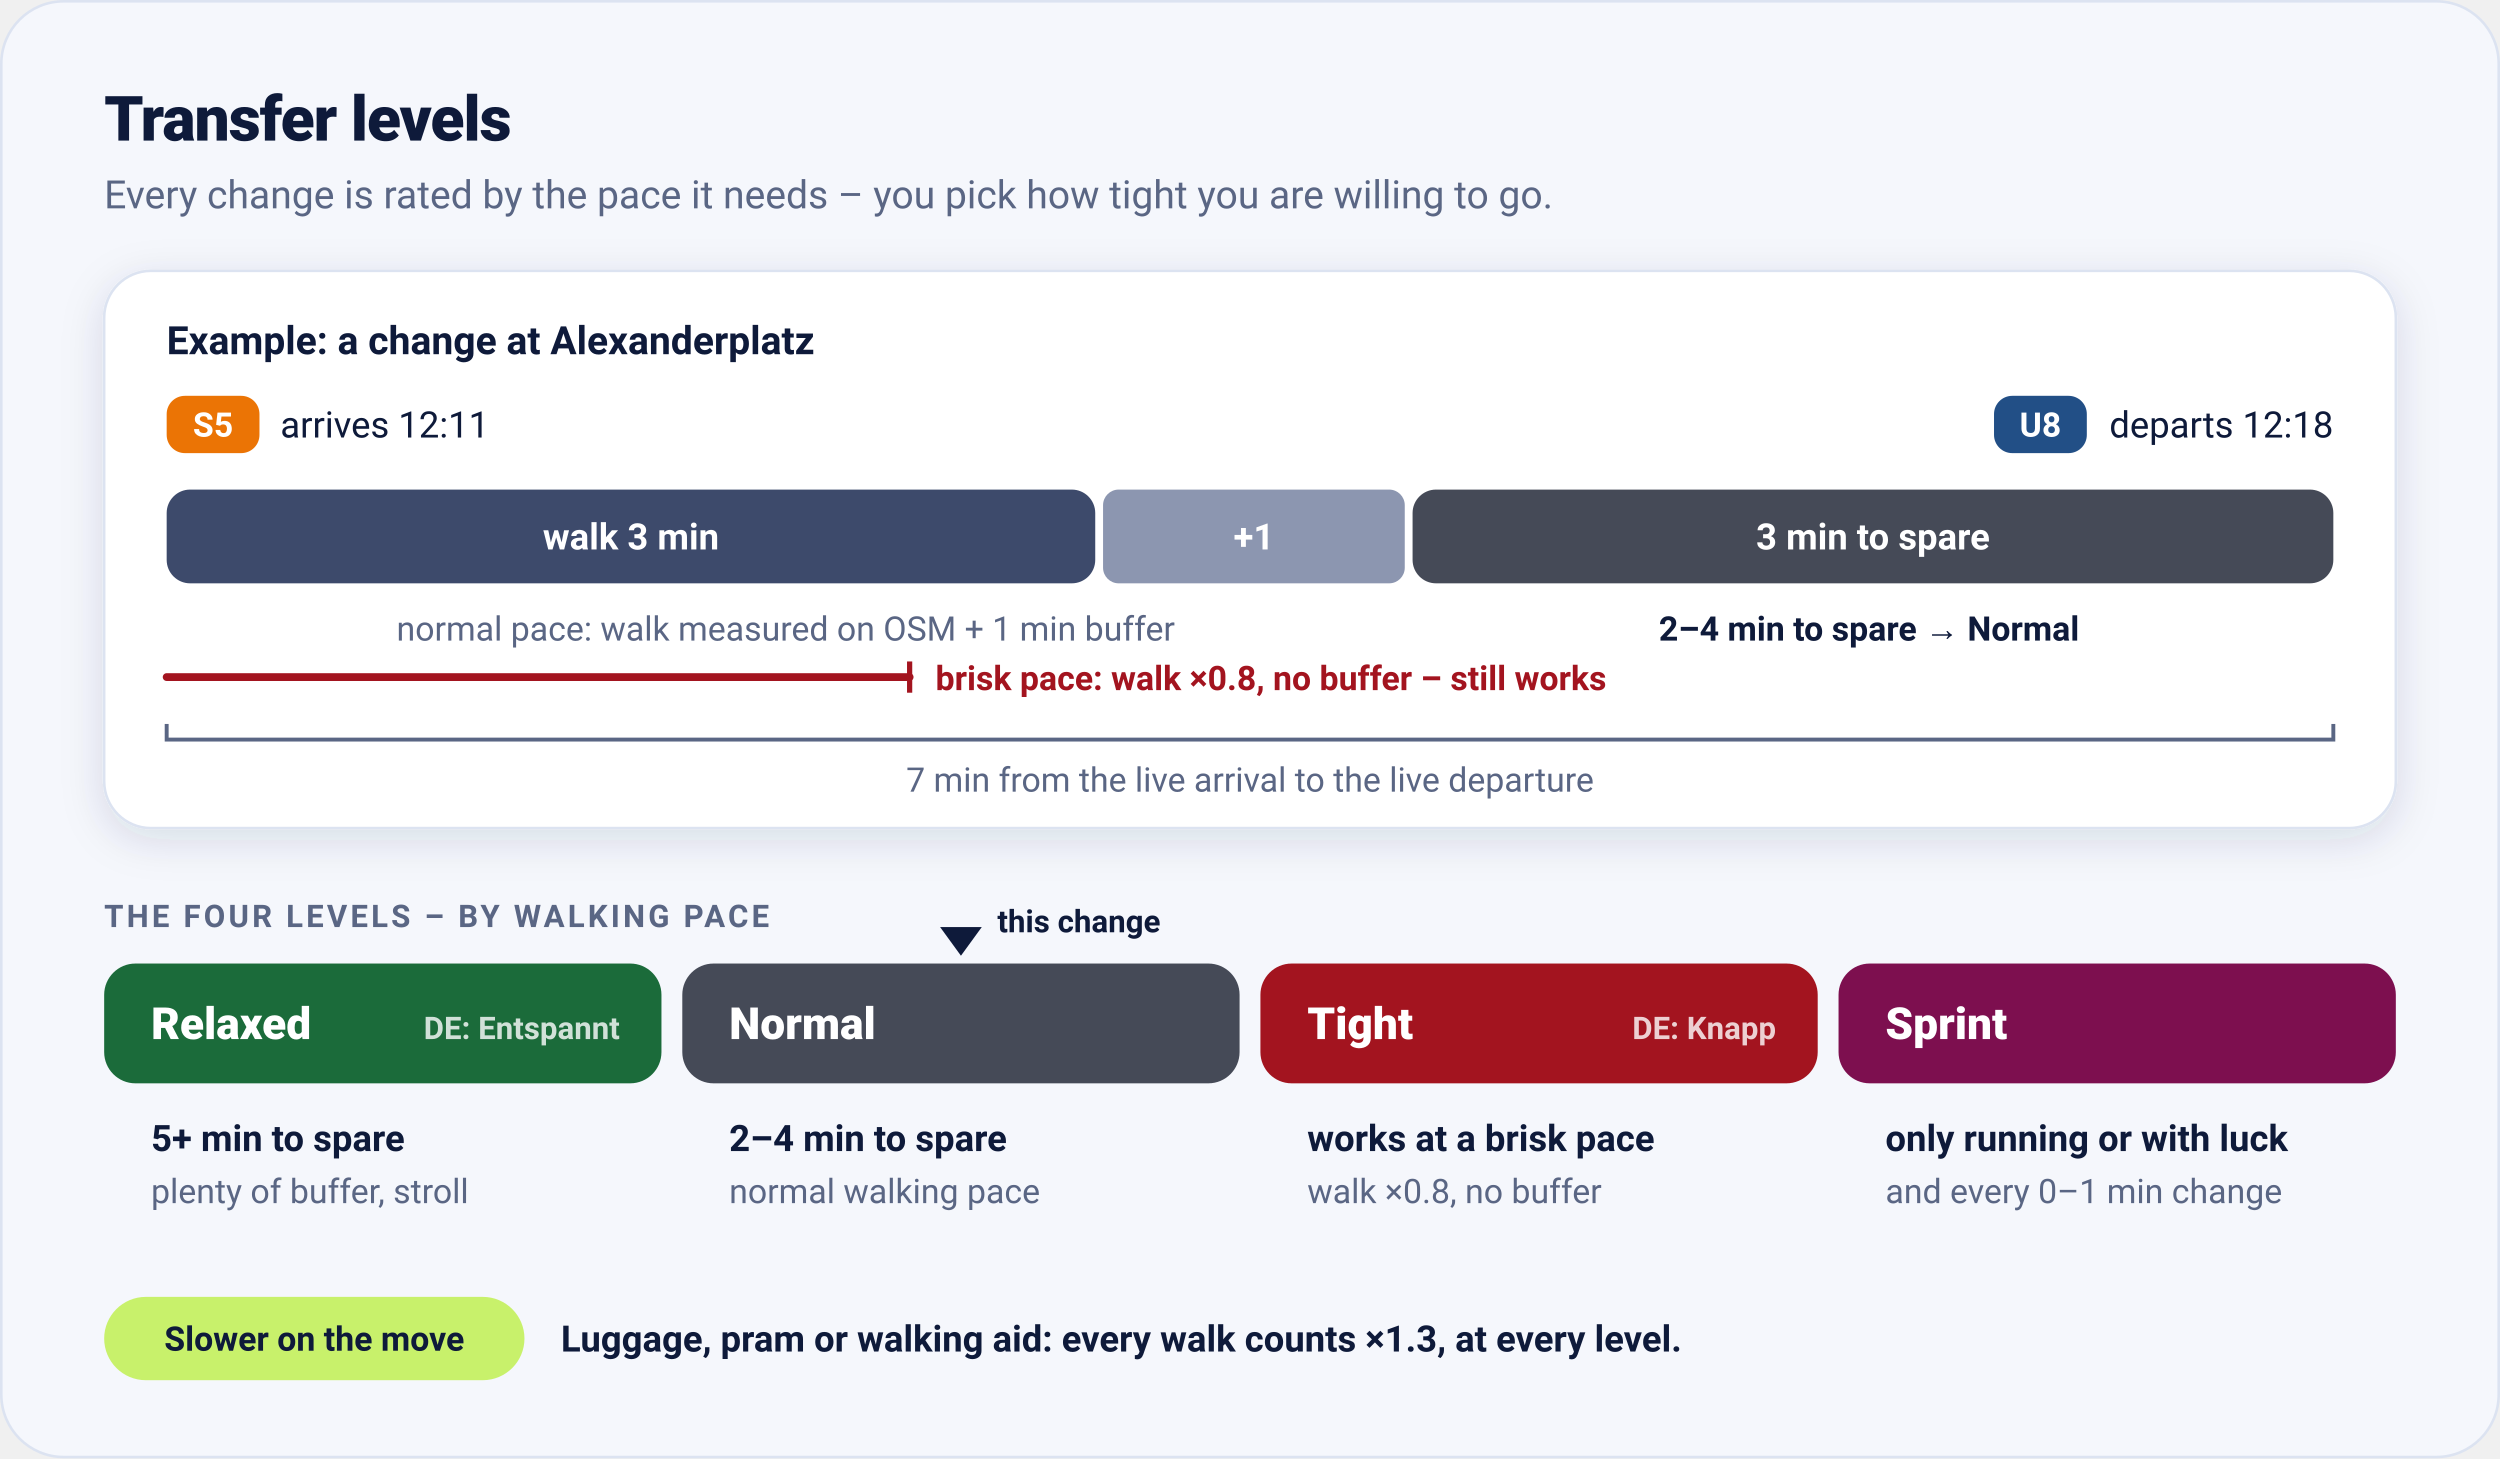
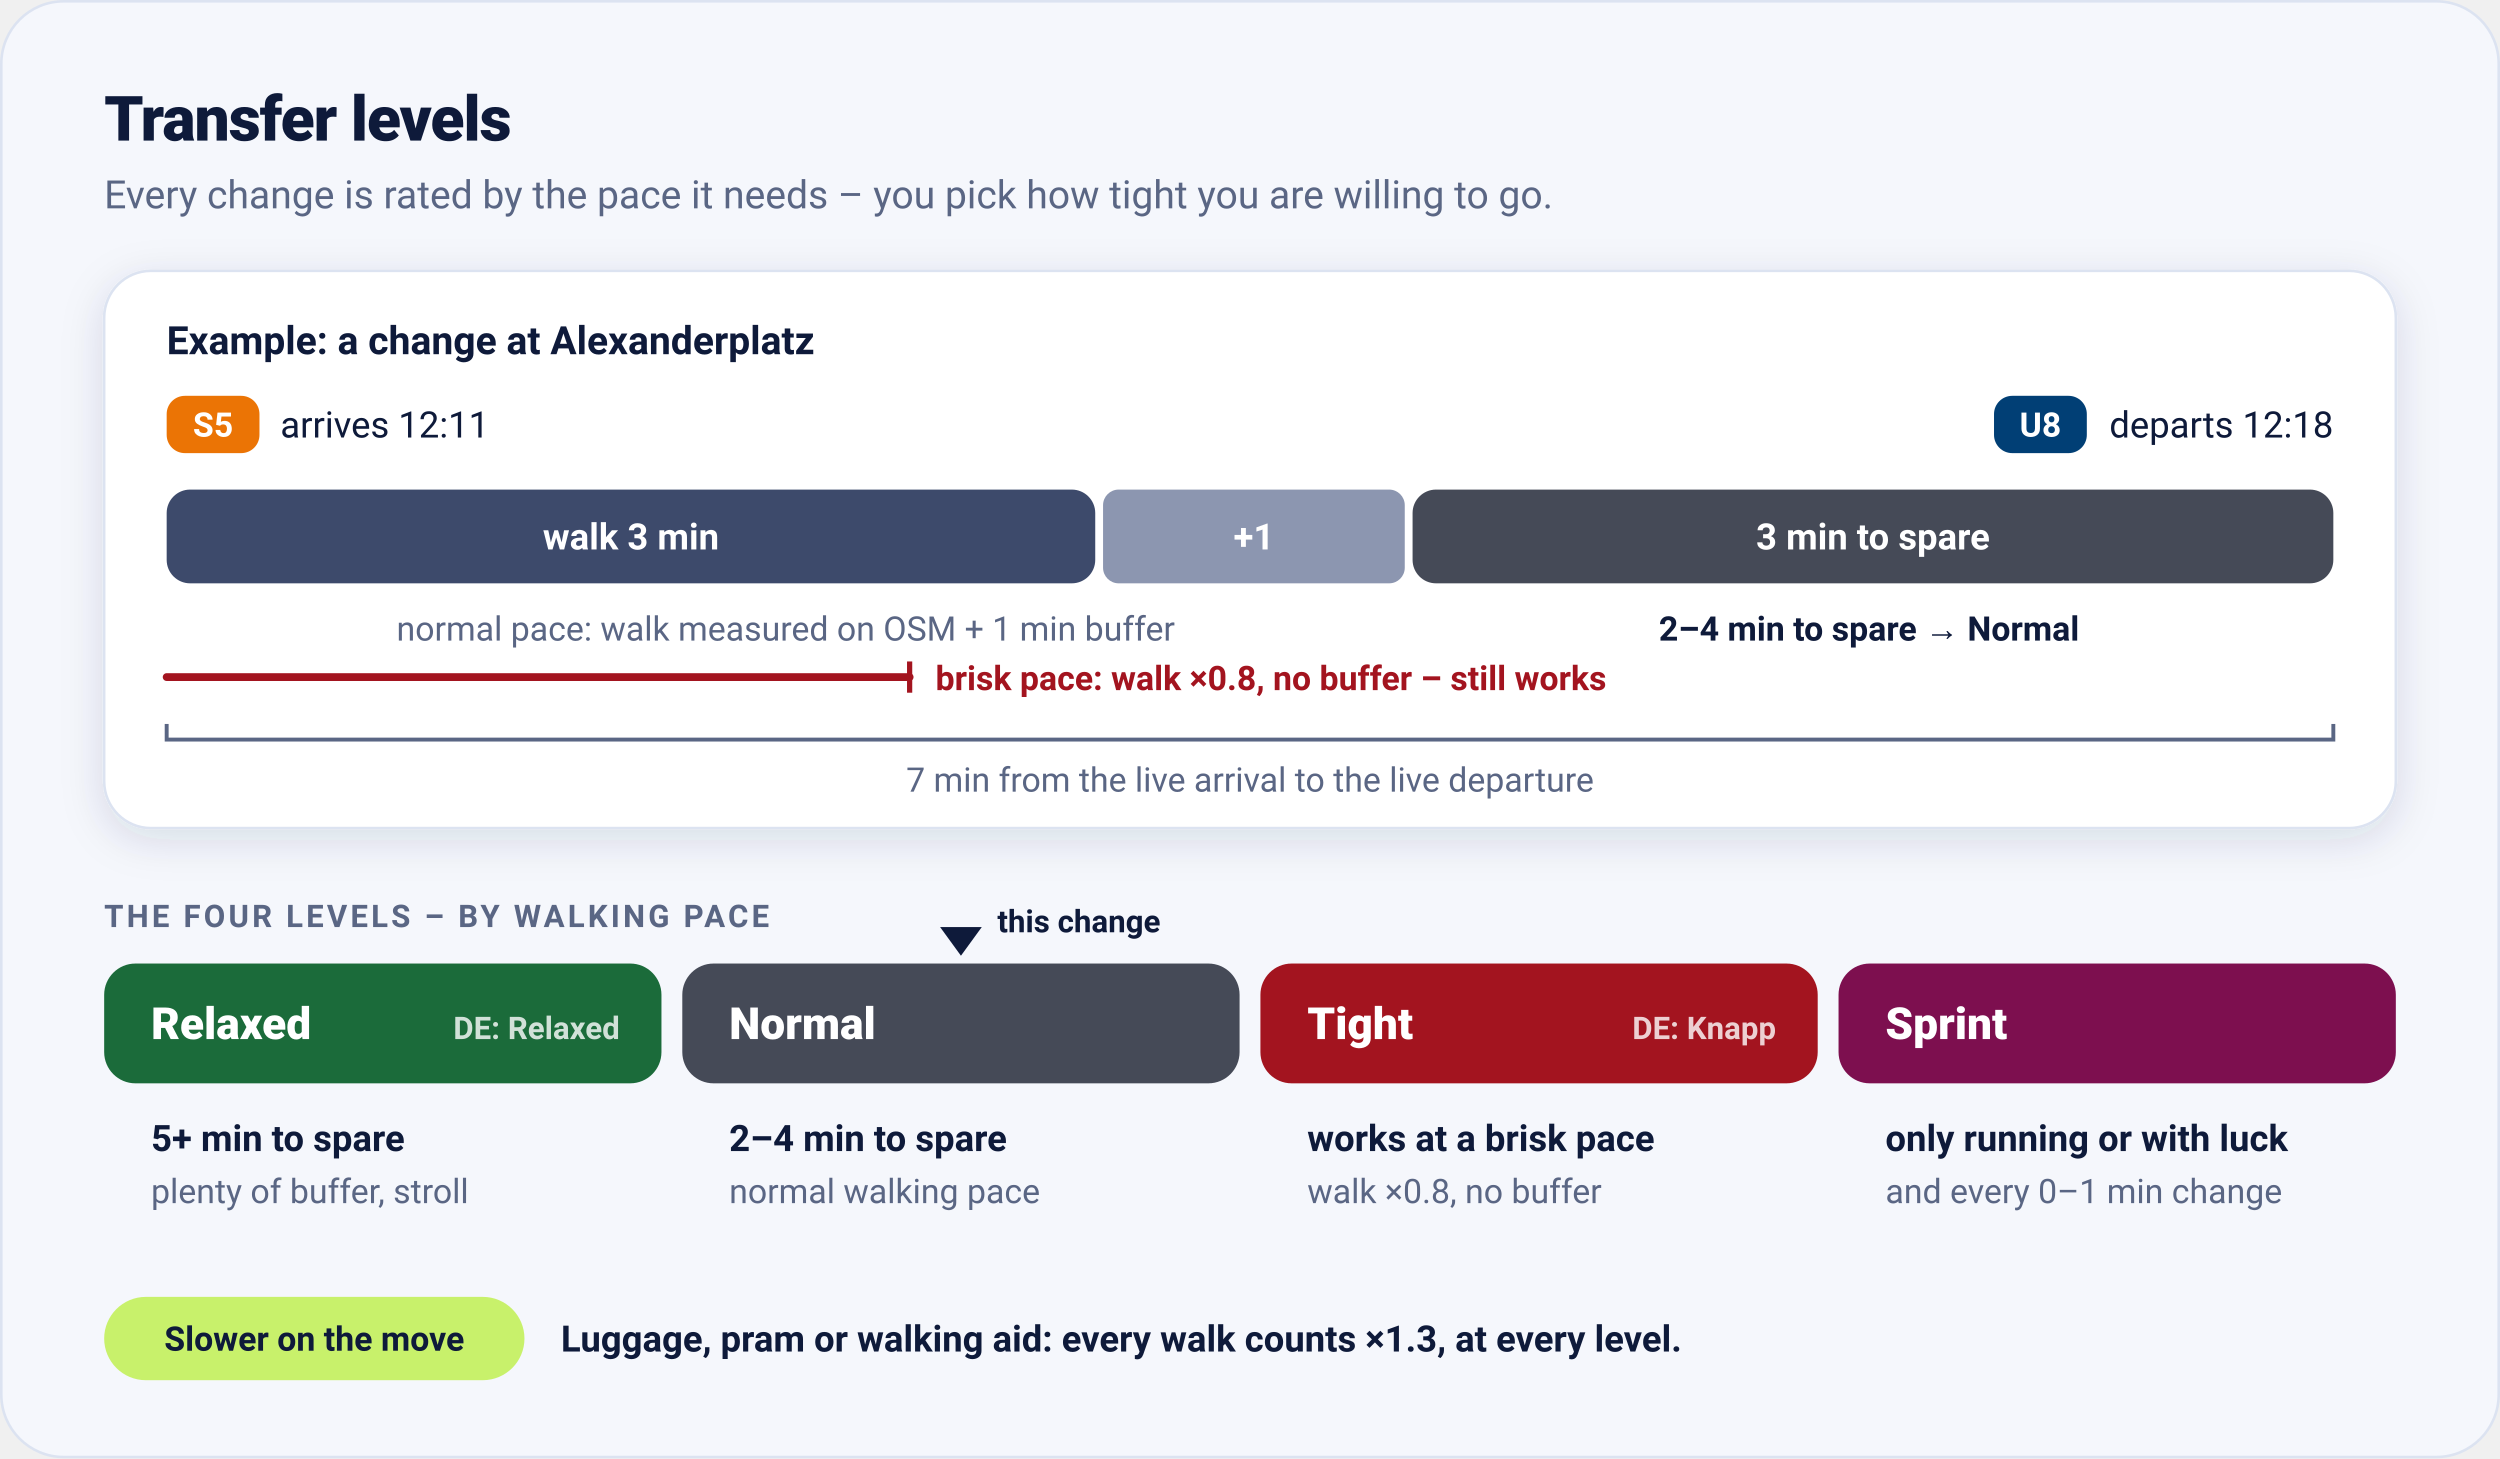
<svg xmlns="http://www.w3.org/2000/svg" viewBox="0 0 960 560" width="960" height="560" role="img" aria-label="Transfer levels">
  <style>text{font-family:system-ui,-apple-system,'Segoe UI',Roboto,'Helvetica Neue',Arial,sans-serif}</style>
  <defs>
    <filter id="sh" x="-25%" y="-25%" width="150%" height="170%">
      <feGaussianBlur in="SourceAlpha" stdDeviation="8" />
      <feOffset dy="4" result="b" />
      <feFlood flood-color="#1B2A5A" flood-opacity="0.13" />
      <feComposite in2="b" operator="in" />
      <feMerge>
        <feMergeNode />
        <feMergeNode in="SourceGraphic" />
      </feMerge>
    </filter>
  </defs>
  <rect x="0.5" y="0.5" width="959" height="559" rx="24" fill="#F5F7FC" stroke="#DCE3F1" />
  <text x="40" y="54" font-size="24" fill="#0E1A3A" font-weight="800" letter-spacing="-0.4">Transfer levels</text>
  <text x="40" y="80" font-size="15" fill="#5A6684">Every change is rated by the pace it needs – you pick how tight you are willing to go.</text>
  <rect x="40" y="104" width="880" height="214" rx="18" fill="#FFFFFF" stroke="#DCE3F1" filter="url(#sh)" />
  <text x="64" y="136" font-size="15" fill="#0E1A3A" font-weight="700">Example: a change at Alexanderplatz</text>
  <rect x="64" y="152" width="35.638" height="22" rx="7" fill="#EB7405" />
  <text x="81.819" y="167.68" font-size="13" fill="#FFFFFF" font-weight="700" text-anchor="middle">S5</text>
  <text x="107.638" y="168" font-size="14" fill="#0E1A3A">arrives 12:11</text>
-   <rect x="765.702" y="152" width="35.638" height="22" rx="7" fill="#224F86" />
+   <rect x="765.702" y="152" width="35.638" height="22" rx="7" fill="#013F75" />
  <text x="783.521" y="167.68" font-size="13" fill="#FFFFFF" font-weight="700" text-anchor="middle">U8</text>
  <text x="896" y="168" font-size="14" fill="#0E1A3A" text-anchor="end">departs 12:18</text>
  <rect x="64" y="188" width="356.571" height="36" rx="9" fill="#3D4A6B" />
  <rect x="423.571" y="188" width="115.857" height="36" rx="6" fill="#8C96B0" />
  <rect x="542.429" y="188" width="353.571" height="36" rx="9" fill="#454A57" />
  <text x="242.286" y="211" font-size="14" fill="#FFFFFF" font-weight="700" text-anchor="middle">walk 3 min</text>
  <text x="481.5" y="211" font-size="14" fill="#FFFFFF" font-weight="700" text-anchor="middle">+1</text>
  <text x="719.214" y="211" font-size="14" fill="#FFFFFF" font-weight="700" text-anchor="middle">3 min to spare</text>
  <text x="301.714" y="246" font-size="13" fill="#5A6684" text-anchor="middle">normal pace: walk measured on OSM + 1 min buffer</text>
  <text x="717.714" y="246" font-size="13" fill="#0E1A3A" font-weight="700" text-anchor="middle">2–4 min to spare → Normal</text>
  <path d="M64 260H349.3" stroke="#A3141F" stroke-width="3" stroke-linecap="round" />
  <path d="M349.3 254V266" stroke="#A3141F" stroke-width="2" />
  <text x="359.257" y="265" font-size="13" fill="#A3141F" font-weight="600">brisk pace: walk ×0.8, no buffer – still works</text>
  <path d="M64 278V284H896V278" fill="none" stroke="#5A6684" stroke-width="1.5" />
  <text x="480" y="304" font-size="13" fill="#5A6684" text-anchor="middle">7 min from the live arrival to the live departure</text>
  <text x="40" y="356" font-size="12" fill="#5A6684" font-weight="700" letter-spacing="1.2">THE FOUR LEVELS – BY WALKING PACE</text>
  <rect x="40" y="370" width="214" height="46" rx="12" fill="#1B6B3A" />
  <text x="58" y="399" font-size="17" fill="#FFFFFF" font-weight="800">Relaxed</text>
-   <text x="238" y="399" font-size="12" fill="#FFFFFF" font-weight="600" text-anchor="end" fill-opacity="0.8">DE: Entspannt</text>
+   <text x="238" y="399" font-size="12" fill="#FFFFFF" font-weight="600" text-anchor="end" fill-opacity="0.8">DE: Relaxed</text>
  <text x="58" y="442" font-size="14" fill="#0E1A3A" font-weight="700">5+ min to spare</text>
  <text x="58" y="462" font-size="13" fill="#5A6684">plenty of buffer, stroll</text>
  <rect x="262" y="370" width="214" height="46" rx="12" fill="#454A57" />
  <text x="280" y="399" font-size="17" fill="#FFFFFF" font-weight="800">Normal</text>
  <text x="280" y="442" font-size="14" fill="#0E1A3A" font-weight="700">2–4 min to spare</text>
  <text x="280" y="462" font-size="13" fill="#5A6684">normal walking pace</text>
  <rect x="484" y="370" width="214" height="46" rx="12" fill="#A3141F" />
  <text x="502" y="399" font-size="17" fill="#FFFFFF" font-weight="800">Tight</text>
  <text x="682" y="399" font-size="12" fill="#FFFFFF" font-weight="600" text-anchor="end" fill-opacity="0.8">DE: Knapp</text>
  <text x="502" y="442" font-size="14" fill="#0E1A3A" font-weight="700">works at a brisk pace</text>
  <text x="502" y="462" font-size="13" fill="#5A6684">walk ×0.8, no buffer</text>
  <rect x="706" y="370" width="214" height="46" rx="12" fill="#7D0F4F" />
  <text x="724" y="399" font-size="17" fill="#FFFFFF" font-weight="800">Sprint</text>
  <text x="724" y="442" font-size="14" fill="#0E1A3A" font-weight="700">only running or with luck</text>
  <text x="724" y="462" font-size="13" fill="#5A6684">and every 0–1 min change</text>
  <path d="M361.0 356H377.0L369.0 367Z" fill="#0E1A3A" />
  <text x="383" y="358" font-size="12" fill="#0E1A3A" font-weight="700">this change</text>
  <rect x="40" y="498" width="161.394" height="32" rx="16" fill="#C8F16B" />
  <text x="120.697" y="518.68" font-size="13" fill="#0E1A3A" font-weight="700" text-anchor="middle">Slower on the move</text>
  <text x="215.394" y="519" font-size="14" fill="#0E1A3A" font-weight="600">Luggage, pram or walking aid: every walk counts ×1.3, at every level.</text>
</svg>
